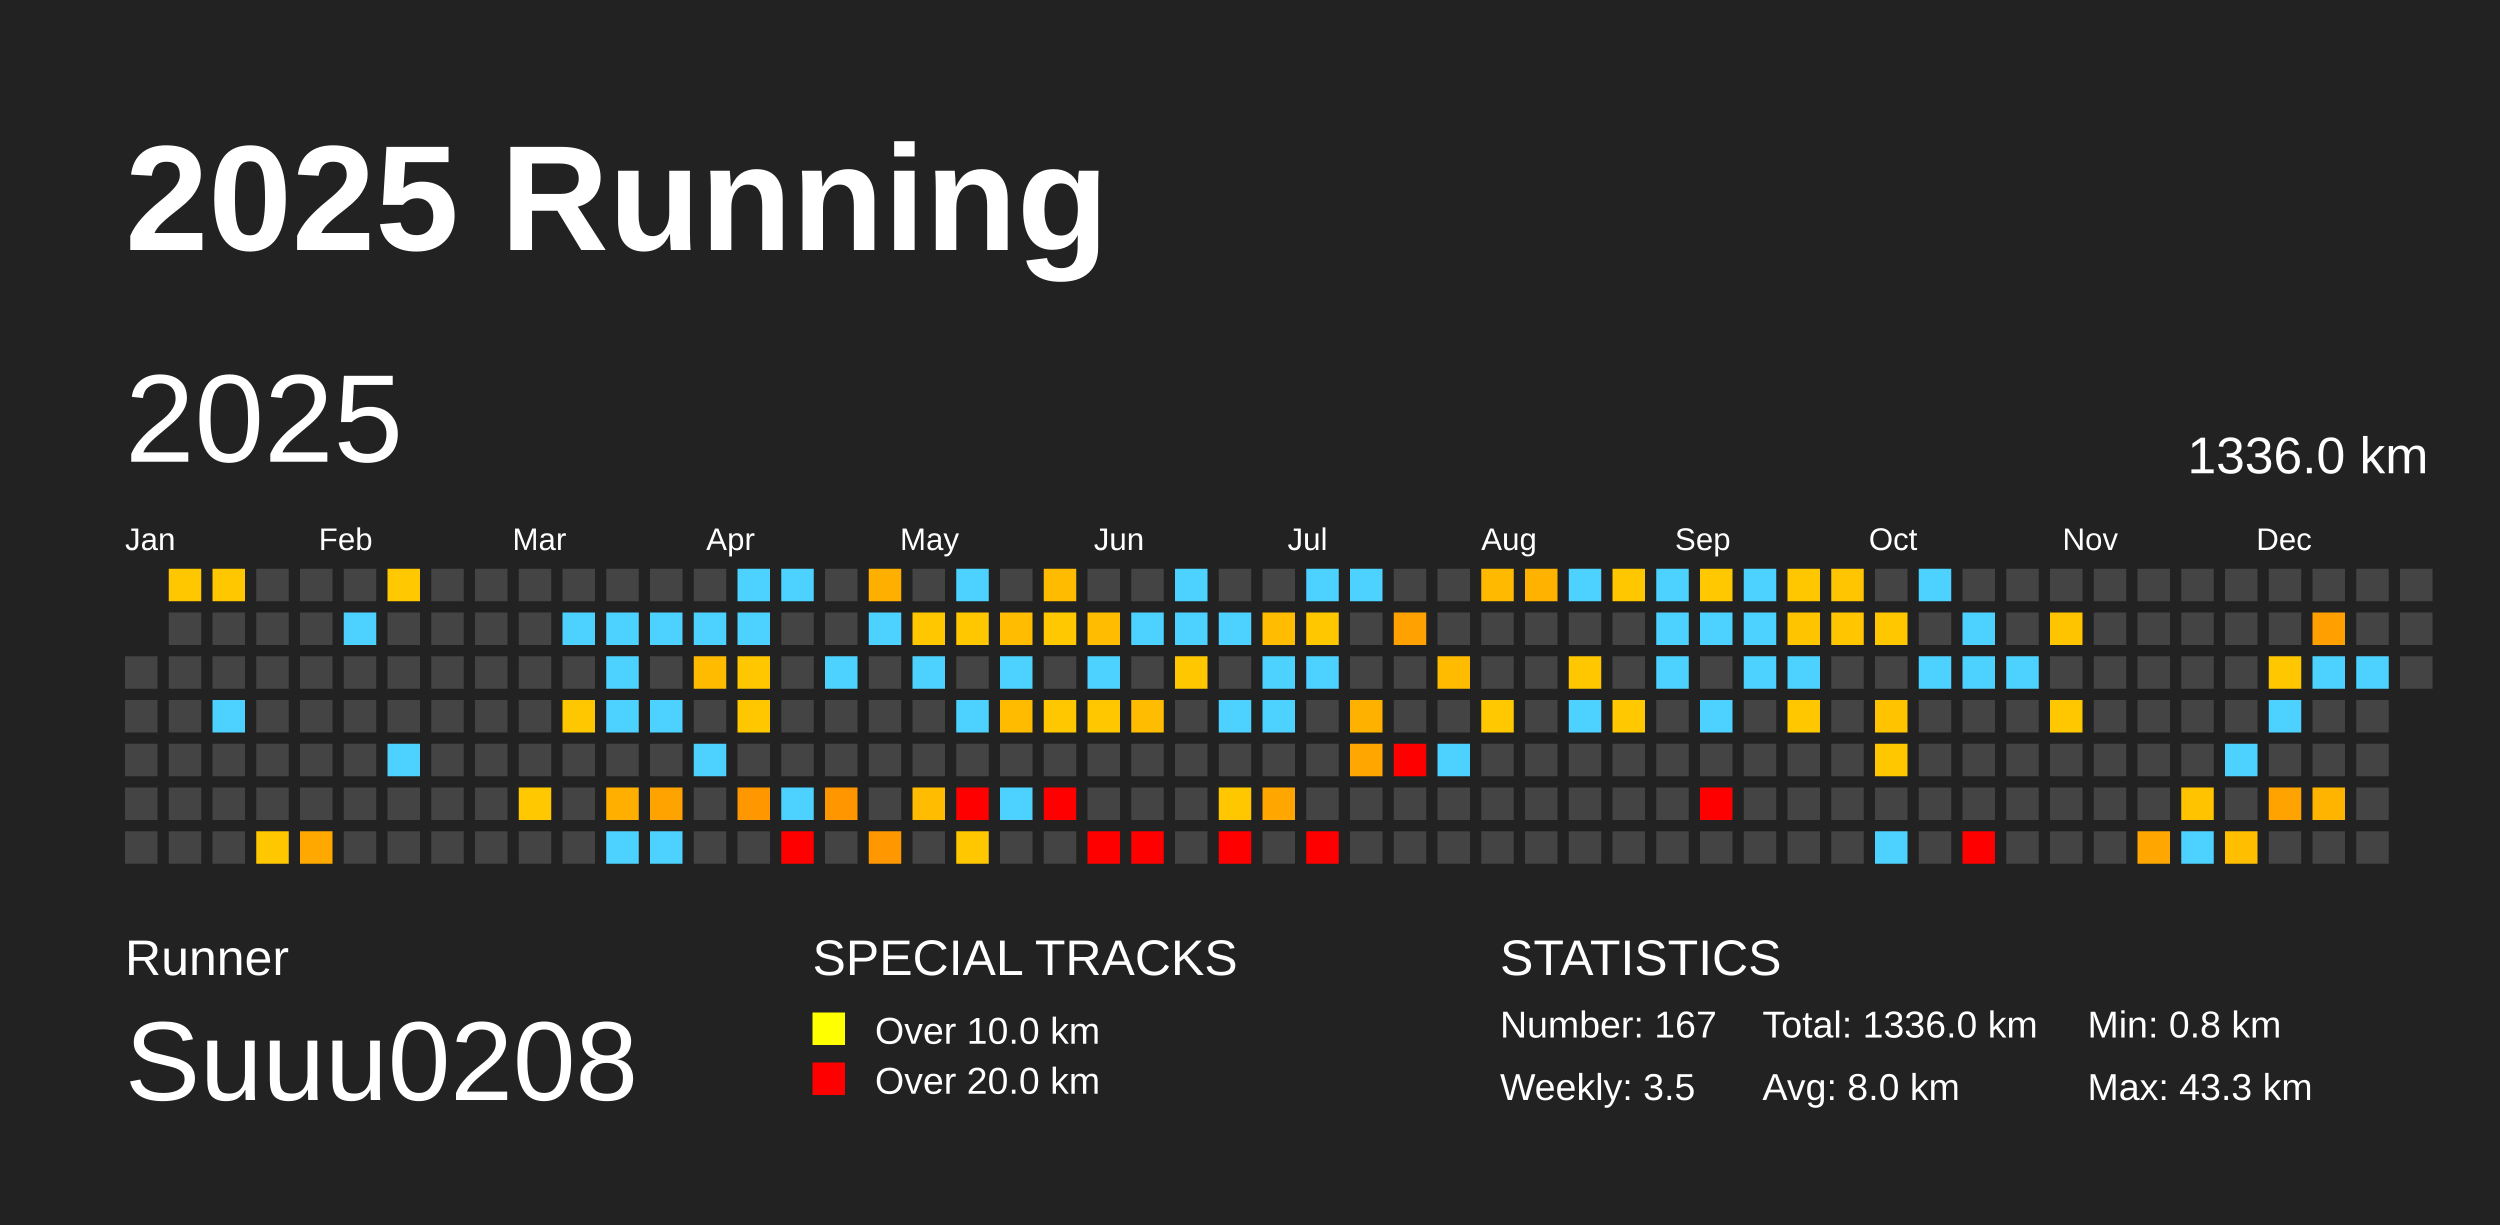
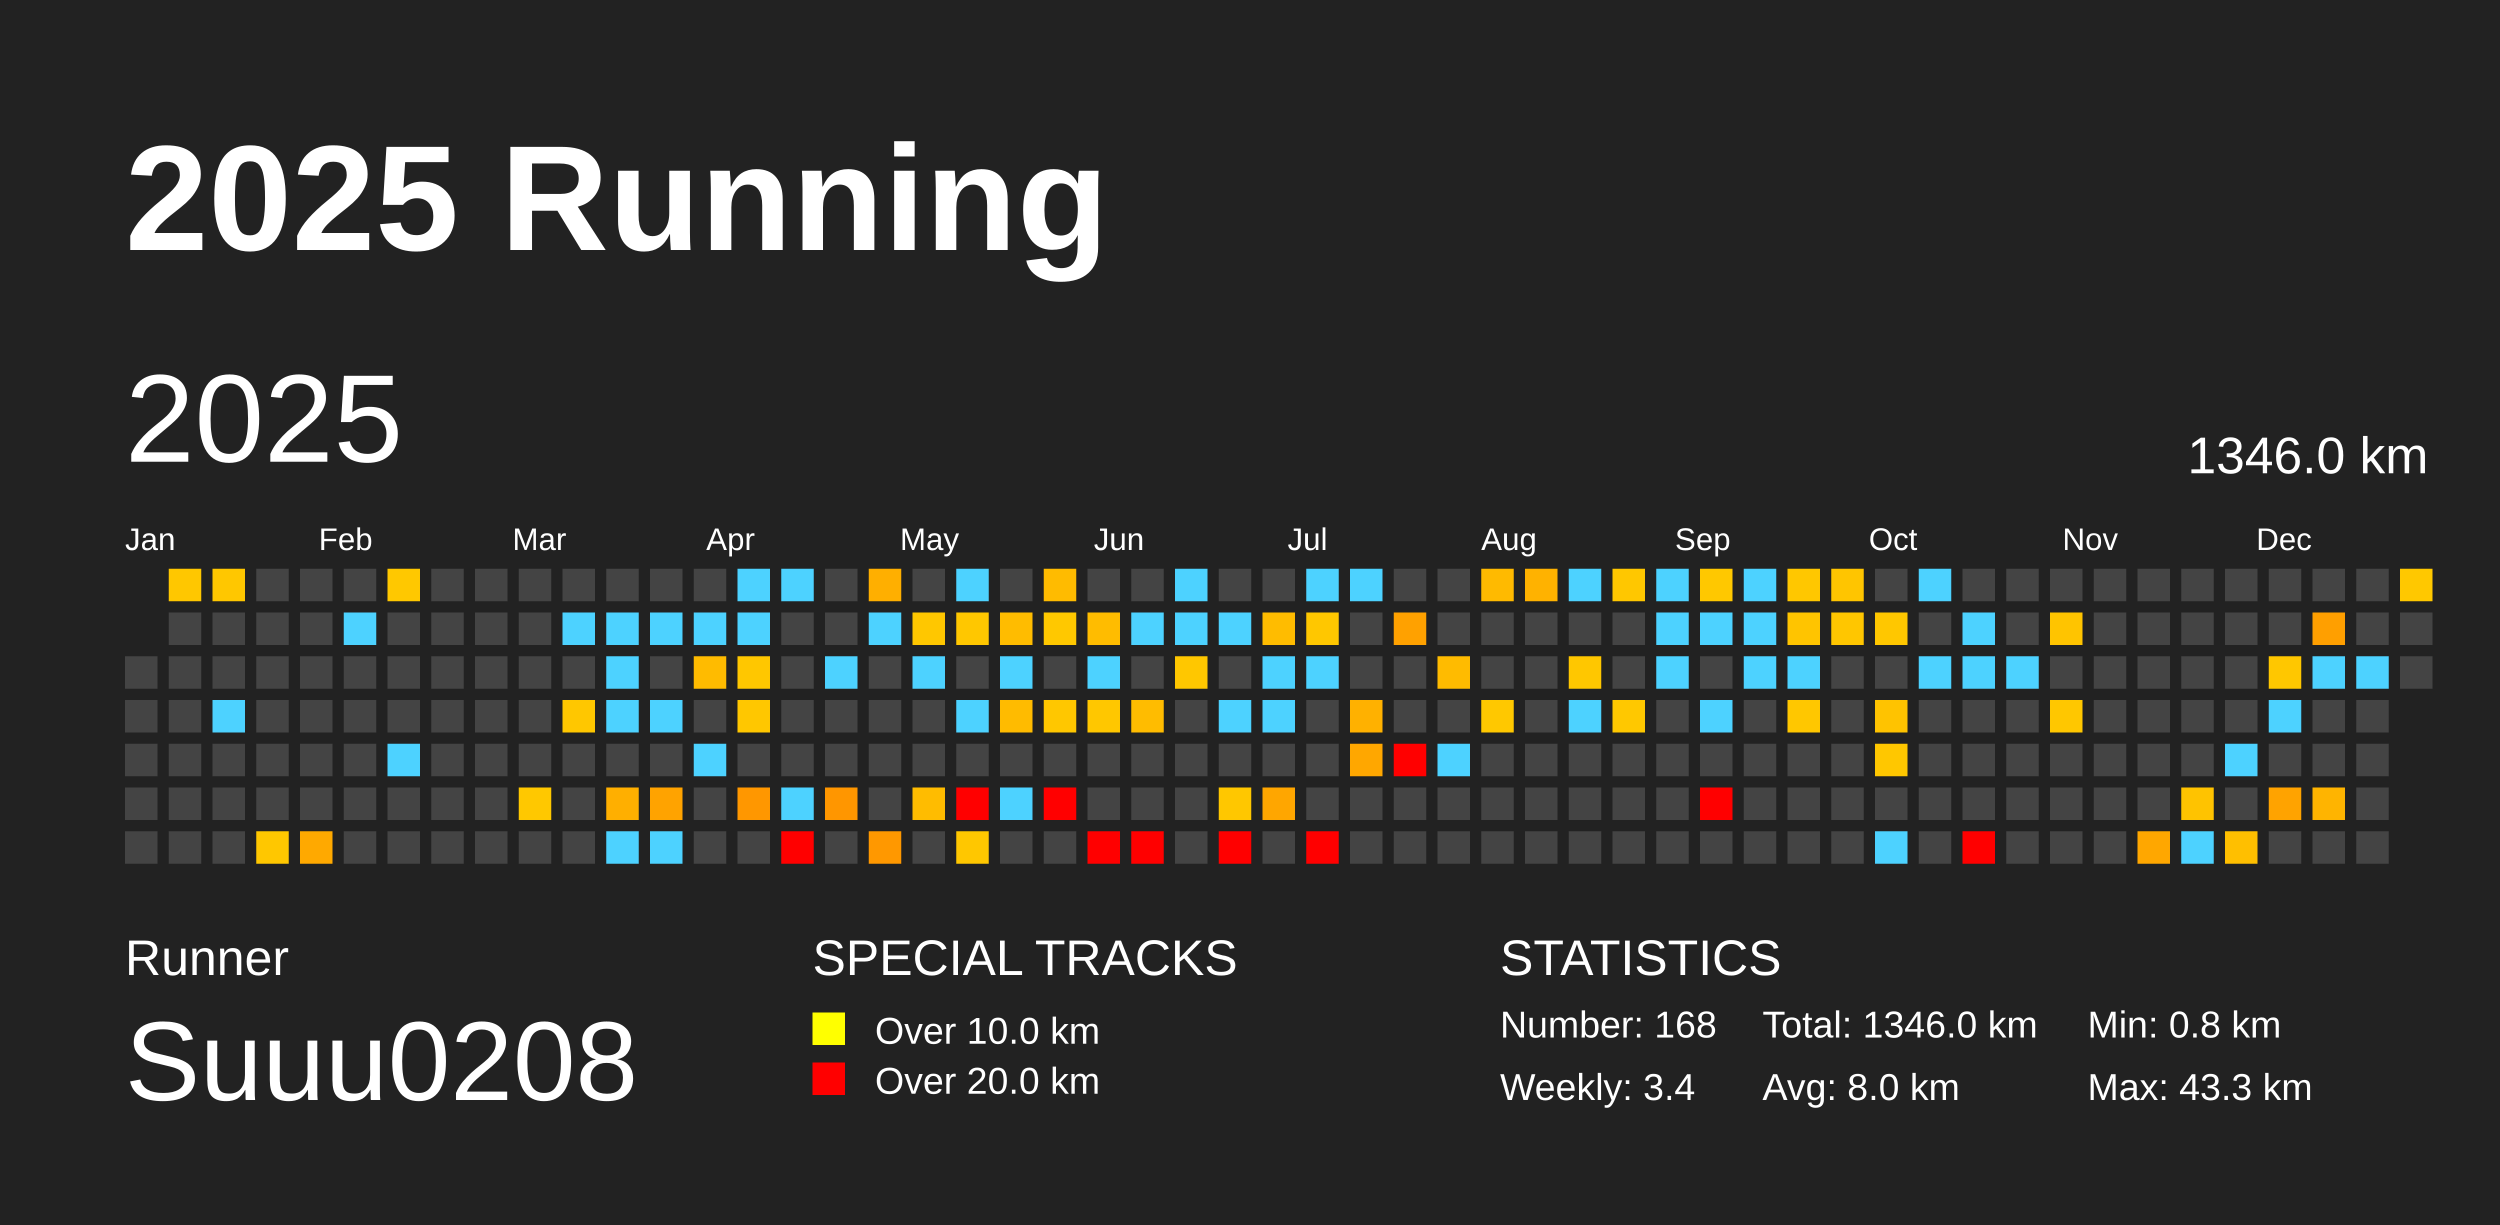
<svg xmlns="http://www.w3.org/2000/svg" baseProfile="full" height="98mm" version="1.1" viewBox="0,0,200,98" width="200mm">
  <defs />
  <rect fill="#222222" height="98" width="200" x="0" y="0" />
  <text fill="#FFFFFF" style="font-size:12px; font-family:Arial; font-weight:bold;" x="10" y="20">2025 Running</text>
  <text fill="#FFFFFF" style="font-size:4px; font-family:Arial" x="10" y="78">Runner</text>
  <text fill="#FFFFFF" style="font-size:9px; font-family:Arial" x="10" y="88">Suuu0208</text>
  <text fill="#FFFFFF" style="font-size:4px; font-family:Arial" x="65" y="78">SPECIAL TRACKS</text>
  <rect fill="yellow" height="2.6" width="2.6" x="65" y="81" />
  <text fill="#FFFFFF" style="font-size:3px; font-family:Arial" x="70" y="83.5">Over 10.0 km</text>
  <rect fill="red" height="2.6" width="2.6" x="65" y="85" />
  <text fill="#FFFFFF" style="font-size:3px; font-family:Arial" x="70" y="87.5">Over 20.0 km</text>
  <text fill="#FFFFFF" style="font-size:4px; font-family:Arial" x="120" y="78">STATISTICS</text>
-   <text fill="#FFFFFF" style="font-size:3px; font-family:Arial" x="120" y="83">Number: 167</text>
-   <text fill="#FFFFFF" style="font-size:3px; font-family:Arial" x="120" y="88">Weekly: 3.5</text>
-   <text fill="#FFFFFF" style="font-size:3px; font-family:Arial" x="141" y="83">Total: 1336.0 km</text>
+   <text fill="#FFFFFF" style="font-size:3px; font-family:Arial" x="120" y="83">Number: 168</text>
+   <text fill="#FFFFFF" style="font-size:3px; font-family:Arial" x="120" y="88">Weekly: 3.4</text>
+   <text fill="#FFFFFF" style="font-size:3px; font-family:Arial" x="141" y="83">Total: 1346.0 km</text>
  <text fill="#FFFFFF" style="font-size:3px; font-family:Arial" x="141" y="88">Avg: 8.0 km</text>
  <text fill="#FFFFFF" style="font-size:3px; font-family:Arial" x="167" y="83">Min: 0.8 km</text>
  <text fill="#FFFFFF" style="font-size:3px; font-family:Arial" x="167" y="88">Max: 43.3 km</text>
  <text dominant-baseline="hanging" fill="#FFFFFF" style="font-size:10.0px; font-family:Arial;" x="10" y="30">2025</text>
-   <text dominant-baseline="hanging" fill="#FFFFFF" style="font-size:4.125px; font-family:Arial;" x="175" y="35">1336.0 km</text>
+   <text dominant-baseline="hanging" fill="#FFFFFF" style="font-size:4.125px; font-family:Arial;" x="175" y="35">1346.0 km</text>
  <text fill="#FFFFFF" style="font-size:2.5px; font-family:Arial" x="10.0" y="44">Jan</text>
  <text fill="#FFFFFF" style="font-size:2.5px; font-family:Arial" x="25.5" y="44">Feb</text>
  <text fill="#FFFFFF" style="font-size:2.5px; font-family:Arial" x="41.0" y="44">Mar</text>
  <text fill="#FFFFFF" style="font-size:2.5px; font-family:Arial" x="56.5" y="44">Apr</text>
  <text fill="#FFFFFF" style="font-size:2.5px; font-family:Arial" x="72.0" y="44">May</text>
  <text fill="#FFFFFF" style="font-size:2.5px; font-family:Arial" x="87.5" y="44">Jun</text>
  <text fill="#FFFFFF" style="font-size:2.5px; font-family:Arial" x="103.0" y="44">Jul</text>
  <text fill="#FFFFFF" style="font-size:2.5px; font-family:Arial" x="118.5" y="44">Aug</text>
  <text fill="#FFFFFF" style="font-size:2.5px; font-family:Arial" x="134.0" y="44">Sep</text>
  <text fill="#FFFFFF" style="font-size:2.5px; font-family:Arial" x="149.5" y="44">Oct</text>
  <text fill="#FFFFFF" style="font-size:2.5px; font-family:Arial" x="165.0" y="44">Nov</text>
  <text fill="#FFFFFF" style="font-size:2.5px; font-family:Arial" x="180.5" y="44">Dec</text>
  <rect fill="#444444" height="2.6" width="2.6" x="10.0" y="52.5" />
  <rect fill="#444444" height="2.6" width="2.6" x="10.0" y="56.0" />
  <rect fill="#444444" height="2.6" width="2.6" x="10.0" y="59.5" />
  <rect fill="#444444" height="2.6" width="2.6" x="10.0" y="63.0" />
  <rect fill="#444444" height="2.6" width="2.6" x="10.0" y="66.5" />
  <rect fill="#ffc700" height="2.6" width="2.6" x="13.5" y="45.5" />
  <rect fill="#444444" height="2.6" width="2.6" x="13.5" y="49.0" />
  <rect fill="#444444" height="2.6" width="2.6" x="13.5" y="52.5" />
  <rect fill="#444444" height="2.6" width="2.6" x="13.5" y="56.0" />
  <rect fill="#444444" height="2.6" width="2.6" x="13.5" y="59.5" />
  <rect fill="#444444" height="2.6" width="2.6" x="13.5" y="63.0" />
  <rect fill="#444444" height="2.6" width="2.6" x="13.5" y="66.5" />
  <rect fill="#ffc700" height="2.6" width="2.6" x="17.0" y="45.5" />
  <rect fill="#444444" height="2.6" width="2.6" x="17.0" y="49.0" />
  <rect fill="#444444" height="2.6" width="2.6" x="17.0" y="52.5" />
  <rect fill="#4dd2ff" height="2.6" width="2.6" x="17.0" y="56.0" />
  <rect fill="#444444" height="2.6" width="2.6" x="17.0" y="59.5" />
  <rect fill="#444444" height="2.6" width="2.6" x="17.0" y="63.0" />
  <rect fill="#444444" height="2.6" width="2.6" x="17.0" y="66.5" />
  <rect fill="#444444" height="2.6" width="2.6" x="20.5" y="45.5" />
  <rect fill="#444444" height="2.6" width="2.6" x="20.5" y="49.0" />
  <rect fill="#444444" height="2.6" width="2.6" x="20.5" y="52.5" />
  <rect fill="#444444" height="2.6" width="2.6" x="20.5" y="56.0" />
  <rect fill="#444444" height="2.6" width="2.6" x="20.5" y="59.5" />
  <rect fill="#444444" height="2.6" width="2.6" x="20.5" y="63.0" />
  <rect fill="#ffc700" height="2.6" width="2.6" x="20.5" y="66.5" />
  <rect fill="#444444" height="2.6" width="2.6" x="24.0" y="45.5" />
  <rect fill="#444444" height="2.6" width="2.6" x="24.0" y="49.0" />
  <rect fill="#444444" height="2.6" width="2.6" x="24.0" y="52.5" />
  <rect fill="#444444" height="2.6" width="2.6" x="24.0" y="56.0" />
  <rect fill="#444444" height="2.6" width="2.6" x="24.0" y="59.5" />
  <rect fill="#444444" height="2.6" width="2.6" x="24.0" y="63.0" />
  <rect fill="#ffa900" height="2.6" width="2.6" x="24.0" y="66.5" />
  <rect fill="#444444" height="2.6" width="2.6" x="27.5" y="45.5" />
  <rect fill="#4dd2ff" height="2.6" width="2.6" x="27.5" y="49.0" />
  <rect fill="#444444" height="2.6" width="2.6" x="27.5" y="52.5" />
  <rect fill="#444444" height="2.6" width="2.6" x="27.5" y="56.0" />
  <rect fill="#444444" height="2.6" width="2.6" x="27.5" y="59.5" />
  <rect fill="#444444" height="2.6" width="2.6" x="27.5" y="63.0" />
  <rect fill="#444444" height="2.6" width="2.6" x="27.5" y="66.5" />
  <rect fill="#ffc800" height="2.6" width="2.6" x="31.0" y="45.5" />
  <rect fill="#444444" height="2.6" width="2.6" x="31.0" y="49.0" />
  <rect fill="#444444" height="2.6" width="2.6" x="31.0" y="52.5" />
  <rect fill="#444444" height="2.6" width="2.6" x="31.0" y="56.0" />
  <rect fill="#4dd2ff" height="2.6" width="2.6" x="31.0" y="59.5" />
  <rect fill="#444444" height="2.6" width="2.6" x="31.0" y="63.0" />
  <rect fill="#444444" height="2.6" width="2.6" x="31.0" y="66.5" />
  <rect fill="#444444" height="2.6" width="2.6" x="34.5" y="45.5" />
  <rect fill="#444444" height="2.6" width="2.6" x="34.5" y="49.0" />
  <rect fill="#444444" height="2.6" width="2.6" x="34.5" y="52.5" />
  <rect fill="#444444" height="2.6" width="2.6" x="34.5" y="56.0" />
  <rect fill="#444444" height="2.6" width="2.6" x="34.5" y="59.5" />
  <rect fill="#444444" height="2.6" width="2.6" x="34.5" y="63.0" />
  <rect fill="#444444" height="2.6" width="2.6" x="34.5" y="66.5" />
  <rect fill="#444444" height="2.6" width="2.6" x="38.0" y="45.5" />
  <rect fill="#444444" height="2.6" width="2.6" x="38.0" y="49.0" />
  <rect fill="#444444" height="2.6" width="2.6" x="38.0" y="52.5" />
  <rect fill="#444444" height="2.6" width="2.6" x="38.0" y="56.0" />
  <rect fill="#444444" height="2.6" width="2.6" x="38.0" y="59.5" />
  <rect fill="#444444" height="2.6" width="2.6" x="38.0" y="63.0" />
  <rect fill="#444444" height="2.6" width="2.6" x="38.0" y="66.5" />
  <rect fill="#444444" height="2.6" width="2.6" x="41.5" y="45.5" />
  <rect fill="#444444" height="2.6" width="2.6" x="41.5" y="49.0" />
  <rect fill="#444444" height="2.6" width="2.6" x="41.5" y="52.5" />
  <rect fill="#444444" height="2.6" width="2.6" x="41.5" y="56.0" />
  <rect fill="#444444" height="2.6" width="2.6" x="41.5" y="59.5" />
  <rect fill="#ffc800" height="2.6" width="2.6" x="41.5" y="63.0" />
  <rect fill="#444444" height="2.6" width="2.6" x="41.5" y="66.5" />
  <rect fill="#444444" height="2.6" width="2.6" x="45.0" y="45.5" />
  <rect fill="#4dd2ff" height="2.6" width="2.6" x="45.0" y="49.0" />
  <rect fill="#444444" height="2.6" width="2.6" x="45.0" y="52.5" />
  <rect fill="#ffc700" height="2.6" width="2.6" x="45.0" y="56.0" />
  <rect fill="#444444" height="2.6" width="2.6" x="45.0" y="59.5" />
  <rect fill="#444444" height="2.6" width="2.6" x="45.0" y="63.0" />
  <rect fill="#444444" height="2.6" width="2.6" x="45.0" y="66.5" />
  <rect fill="#444444" height="2.6" width="2.6" x="48.5" y="45.5" />
  <rect fill="#4dd2ff" height="2.6" width="2.6" x="48.5" y="49.0" />
  <rect fill="#4dd2ff" height="2.6" width="2.6" x="48.5" y="52.5" />
  <rect fill="#4dd2ff" height="2.6" width="2.6" x="48.5" y="56.0" />
  <rect fill="#444444" height="2.6" width="2.6" x="48.5" y="59.5" />
  <rect fill="#ffaf00" height="2.6" width="2.6" x="48.5" y="63.0" />
  <rect fill="#4dd2ff" height="2.6" width="2.6" x="48.5" y="66.5" />
  <rect fill="#444444" height="2.6" width="2.6" x="52.0" y="45.5" />
  <rect fill="#4dd2ff" height="2.6" width="2.6" x="52.0" y="49.0" />
  <rect fill="#444444" height="2.6" width="2.6" x="52.0" y="52.5" />
  <rect fill="#4dd2ff" height="2.6" width="2.6" x="52.0" y="56.0" />
  <rect fill="#444444" height="2.6" width="2.6" x="52.0" y="59.5" />
  <rect fill="#ffa300" height="2.6" width="2.6" x="52.0" y="63.0" />
  <rect fill="#4dd2ff" height="2.6" width="2.6" x="52.0" y="66.5" />
  <rect fill="#444444" height="2.6" width="2.6" x="55.5" y="45.5" />
  <rect fill="#4dd2ff" height="2.6" width="2.6" x="55.5" y="49.0" />
  <rect fill="#ffbb00" height="2.6" width="2.6" x="55.5" y="52.5" />
  <rect fill="#444444" height="2.6" width="2.6" x="55.5" y="56.0" />
  <rect fill="#4dd2ff" height="2.6" width="2.6" x="55.5" y="59.5" />
  <rect fill="#444444" height="2.6" width="2.6" x="55.5" y="63.0" />
  <rect fill="#444444" height="2.6" width="2.6" x="55.5" y="66.5" />
  <rect fill="#4dd2ff" height="2.6" width="2.6" x="59.0" y="45.5" />
  <rect fill="#4dd2ff" height="2.6" width="2.6" x="59.0" y="49.0" />
  <rect fill="#ffc700" height="2.6" width="2.6" x="59.0" y="52.5" />
  <rect fill="#ffc700" height="2.6" width="2.6" x="59.0" y="56.0" />
  <rect fill="#444444" height="2.6" width="2.6" x="59.0" y="59.5" />
  <rect fill="#ff9700" height="2.6" width="2.6" x="59.0" y="63.0" />
  <rect fill="#444444" height="2.6" width="2.6" x="59.0" y="66.5" />
  <rect fill="#4dd2ff" height="2.6" width="2.6" x="62.5" y="45.5" />
  <rect fill="#444444" height="2.6" width="2.6" x="62.5" y="49.0" />
  <rect fill="#444444" height="2.6" width="2.6" x="62.5" y="52.5" />
  <rect fill="#444444" height="2.6" width="2.6" x="62.5" y="56.0" />
  <rect fill="#444444" height="2.6" width="2.6" x="62.5" y="59.5" />
  <rect fill="#4dd2ff" height="2.6" width="2.6" x="62.5" y="63.0" />
  <rect fill="red" height="2.6" width="2.6" x="62.5" y="66.5" />
  <rect fill="#444444" height="2.6" width="2.6" x="66.0" y="45.5" />
  <rect fill="#444444" height="2.6" width="2.6" x="66.0" y="49.0" />
  <rect fill="#4dd2ff" height="2.6" width="2.6" x="66.0" y="52.5" />
  <rect fill="#444444" height="2.6" width="2.6" x="66.0" y="56.0" />
  <rect fill="#444444" height="2.6" width="2.6" x="66.0" y="59.5" />
  <rect fill="#ff9600" height="2.6" width="2.6" x="66.0" y="63.0" />
  <rect fill="#444444" height="2.6" width="2.6" x="66.0" y="66.5" />
  <rect fill="#ffaf00" height="2.6" width="2.6" x="69.5" y="45.5" />
  <rect fill="#4dd2ff" height="2.6" width="2.6" x="69.5" y="49.0" />
  <rect fill="#444444" height="2.6" width="2.6" x="69.5" y="52.5" />
  <rect fill="#444444" height="2.6" width="2.6" x="69.5" y="56.0" />
  <rect fill="#444444" height="2.6" width="2.6" x="69.5" y="59.5" />
  <rect fill="#444444" height="2.6" width="2.6" x="69.5" y="63.0" />
  <rect fill="#ff9800" height="2.6" width="2.6" x="69.5" y="66.5" />
  <rect fill="#444444" height="2.6" width="2.6" x="73.0" y="45.5" />
  <rect fill="#ffc700" height="2.6" width="2.6" x="73.0" y="49.0" />
  <rect fill="#4dd2ff" height="2.6" width="2.6" x="73.0" y="52.5" />
  <rect fill="#444444" height="2.6" width="2.6" x="73.0" y="56.0" />
  <rect fill="#444444" height="2.6" width="2.6" x="73.0" y="59.5" />
  <rect fill="#ffbc00" height="2.6" width="2.6" x="73.0" y="63.0" />
  <rect fill="#444444" height="2.6" width="2.6" x="73.0" y="66.5" />
  <rect fill="#4dd2ff" height="2.6" width="2.6" x="76.5" y="45.5" />
  <rect fill="#ffc700" height="2.6" width="2.6" x="76.5" y="49.0" />
  <rect fill="#444444" height="2.6" width="2.6" x="76.5" y="52.5" />
  <rect fill="#4dd2ff" height="2.6" width="2.6" x="76.5" y="56.0" />
  <rect fill="#444444" height="2.6" width="2.6" x="76.5" y="59.5" />
  <rect fill="red" height="2.6" width="2.6" x="76.5" y="63.0" />
  <rect fill="#ffc700" height="2.6" width="2.6" x="76.5" y="66.5" />
  <rect fill="#444444" height="2.6" width="2.6" x="80.0" y="45.5" />
  <rect fill="#ffbc00" height="2.6" width="2.6" x="80.0" y="49.0" />
  <rect fill="#4dd2ff" height="2.6" width="2.6" x="80.0" y="52.5" />
  <rect fill="#ffbb00" height="2.6" width="2.6" x="80.0" y="56.0" />
  <rect fill="#444444" height="2.6" width="2.6" x="80.0" y="59.5" />
  <rect fill="#4dd2ff" height="2.6" width="2.6" x="80.0" y="63.0" />
  <rect fill="#444444" height="2.6" width="2.6" x="80.0" y="66.5" />
  <rect fill="#ffbb00" height="2.6" width="2.6" x="83.5" y="45.5" />
  <rect fill="#ffc800" height="2.6" width="2.6" x="83.5" y="49.0" />
  <rect fill="#444444" height="2.6" width="2.6" x="83.5" y="52.5" />
  <rect fill="#ffc700" height="2.6" width="2.6" x="83.5" y="56.0" />
  <rect fill="#444444" height="2.6" width="2.6" x="83.5" y="59.5" />
  <rect fill="red" height="2.6" width="2.6" x="83.5" y="63.0" />
  <rect fill="#444444" height="2.6" width="2.6" x="83.5" y="66.5" />
  <rect fill="#444444" height="2.6" width="2.6" x="87.0" y="45.5" />
  <rect fill="#ffbc00" height="2.6" width="2.6" x="87.0" y="49.0" />
  <rect fill="#4dd2ff" height="2.6" width="2.6" x="87.0" y="52.5" />
  <rect fill="#ffc700" height="2.6" width="2.6" x="87.0" y="56.0" />
  <rect fill="#444444" height="2.6" width="2.6" x="87.0" y="59.5" />
  <rect fill="#444444" height="2.6" width="2.6" x="87.0" y="63.0" />
  <rect fill="red" height="2.6" width="2.6" x="87.0" y="66.5" />
  <rect fill="#444444" height="2.6" width="2.6" x="90.5" y="45.5" />
  <rect fill="#4dd2ff" height="2.6" width="2.6" x="90.5" y="49.0" />
  <rect fill="#444444" height="2.6" width="2.6" x="90.5" y="52.5" />
  <rect fill="#ffbc00" height="2.6" width="2.6" x="90.5" y="56.0" />
  <rect fill="#444444" height="2.6" width="2.6" x="90.5" y="59.5" />
  <rect fill="#444444" height="2.6" width="2.6" x="90.5" y="63.0" />
  <rect fill="red" height="2.6" width="2.6" x="90.5" y="66.5" />
  <rect fill="#4dd2ff" height="2.6" width="2.6" x="94.0" y="45.5" />
  <rect fill="#4dd2ff" height="2.6" width="2.6" x="94.0" y="49.0" />
  <rect fill="#ffc700" height="2.6" width="2.6" x="94.0" y="52.5" />
  <rect fill="#444444" height="2.6" width="2.6" x="94.0" y="56.0" />
  <rect fill="#444444" height="2.6" width="2.6" x="94.0" y="59.5" />
  <rect fill="#444444" height="2.6" width="2.6" x="94.0" y="63.0" />
  <rect fill="#444444" height="2.6" width="2.6" x="94.0" y="66.5" />
  <rect fill="#444444" height="2.6" width="2.6" x="97.5" y="45.5" />
  <rect fill="#4dd2ff" height="2.6" width="2.6" x="97.5" y="49.0" />
  <rect fill="#444444" height="2.6" width="2.6" x="97.5" y="52.5" />
  <rect fill="#4dd2ff" height="2.6" width="2.6" x="97.5" y="56.0" />
  <rect fill="#444444" height="2.6" width="2.6" x="97.5" y="59.5" />
  <rect fill="#ffc700" height="2.6" width="2.6" x="97.5" y="63.0" />
  <rect fill="red" height="2.6" width="2.6" x="97.5" y="66.5" />
  <rect fill="#444444" height="2.6" width="2.6" x="101.0" y="45.5" />
  <rect fill="#ffbc00" height="2.6" width="2.6" x="101.0" y="49.0" />
  <rect fill="#4dd2ff" height="2.6" width="2.6" x="101.0" y="52.5" />
  <rect fill="#4dd2ff" height="2.6" width="2.6" x="101.0" y="56.0" />
  <rect fill="#444444" height="2.6" width="2.6" x="101.0" y="59.5" />
  <rect fill="#ffa600" height="2.6" width="2.6" x="101.0" y="63.0" />
  <rect fill="#444444" height="2.6" width="2.6" x="101.0" y="66.5" />
  <rect fill="#4dd2ff" height="2.6" width="2.6" x="104.5" y="45.5" />
  <rect fill="#ffc700" height="2.6" width="2.6" x="104.5" y="49.0" />
  <rect fill="#4dd2ff" height="2.6" width="2.6" x="104.5" y="52.5" />
  <rect fill="#444444" height="2.6" width="2.6" x="104.5" y="56.0" />
  <rect fill="#444444" height="2.6" width="2.6" x="104.5" y="59.5" />
  <rect fill="#444444" height="2.6" width="2.6" x="104.5" y="63.0" />
  <rect fill="red" height="2.6" width="2.6" x="104.5" y="66.5" />
  <rect fill="#4dd2ff" height="2.6" width="2.6" x="108.0" y="45.5" />
  <rect fill="#444444" height="2.6" width="2.6" x="108.0" y="49.0" />
  <rect fill="#444444" height="2.6" width="2.6" x="108.0" y="52.5" />
  <rect fill="#ffb100" height="2.6" width="2.6" x="108.0" y="56.0" />
  <rect fill="#ffa700" height="2.6" width="2.6" x="108.0" y="59.5" />
  <rect fill="#444444" height="2.6" width="2.6" x="108.0" y="63.0" />
  <rect fill="#444444" height="2.6" width="2.6" x="108.0" y="66.5" />
  <rect fill="#444444" height="2.6" width="2.6" x="111.5" y="45.5" />
  <rect fill="#ffa100" height="2.6" width="2.6" x="111.5" y="49.0" />
  <rect fill="#444444" height="2.6" width="2.6" x="111.5" y="52.5" />
  <rect fill="#444444" height="2.6" width="2.6" x="111.5" y="56.0" />
  <rect fill="red" height="2.6" width="2.6" x="111.5" y="59.5" />
  <rect fill="#444444" height="2.6" width="2.6" x="111.5" y="63.0" />
  <rect fill="#444444" height="2.6" width="2.6" x="111.5" y="66.5" />
  <rect fill="#444444" height="2.6" width="2.6" x="115.0" y="45.5" />
  <rect fill="#444444" height="2.6" width="2.6" x="115.0" y="49.0" />
  <rect fill="#ffbb00" height="2.6" width="2.6" x="115.0" y="52.5" />
  <rect fill="#444444" height="2.6" width="2.6" x="115.0" y="56.0" />
  <rect fill="#4dd2ff" height="2.6" width="2.6" x="115.0" y="59.5" />
  <rect fill="#444444" height="2.6" width="2.6" x="115.0" y="63.0" />
  <rect fill="#444444" height="2.6" width="2.6" x="115.0" y="66.5" />
  <rect fill="#ffba00" height="2.6" width="2.6" x="118.5" y="45.5" />
  <rect fill="#444444" height="2.6" width="2.6" x="118.5" y="49.0" />
  <rect fill="#444444" height="2.6" width="2.6" x="118.5" y="52.5" />
  <rect fill="#ffc800" height="2.6" width="2.6" x="118.5" y="56.0" />
  <rect fill="#444444" height="2.6" width="2.6" x="118.5" y="59.5" />
  <rect fill="#444444" height="2.6" width="2.6" x="118.5" y="63.0" />
  <rect fill="#444444" height="2.6" width="2.6" x="118.5" y="66.5" />
  <rect fill="#ffb200" height="2.6" width="2.6" x="122.0" y="45.5" />
  <rect fill="#444444" height="2.6" width="2.6" x="122.0" y="49.0" />
  <rect fill="#444444" height="2.6" width="2.6" x="122.0" y="52.5" />
  <rect fill="#444444" height="2.6" width="2.6" x="122.0" y="56.0" />
  <rect fill="#444444" height="2.6" width="2.6" x="122.0" y="59.5" />
  <rect fill="#444444" height="2.6" width="2.6" x="122.0" y="63.0" />
  <rect fill="#444444" height="2.6" width="2.6" x="122.0" y="66.5" />
  <rect fill="#4dd2ff" height="2.6" width="2.6" x="125.5" y="45.5" />
  <rect fill="#444444" height="2.6" width="2.6" x="125.5" y="49.0" />
  <rect fill="#ffc700" height="2.6" width="2.6" x="125.5" y="52.5" />
  <rect fill="#4dd2ff" height="2.6" width="2.6" x="125.5" y="56.0" />
  <rect fill="#444444" height="2.6" width="2.6" x="125.5" y="59.5" />
  <rect fill="#444444" height="2.6" width="2.6" x="125.5" y="63.0" />
  <rect fill="#444444" height="2.6" width="2.6" x="125.5" y="66.5" />
  <rect fill="#ffc700" height="2.6" width="2.6" x="129.0" y="45.5" />
  <rect fill="#444444" height="2.6" width="2.6" x="129.0" y="49.0" />
  <rect fill="#444444" height="2.6" width="2.6" x="129.0" y="52.5" />
  <rect fill="#ffc800" height="2.6" width="2.6" x="129.0" y="56.0" />
  <rect fill="#444444" height="2.6" width="2.6" x="129.0" y="59.5" />
  <rect fill="#444444" height="2.6" width="2.6" x="129.0" y="63.0" />
  <rect fill="#444444" height="2.6" width="2.6" x="129.0" y="66.5" />
  <rect fill="#4dd2ff" height="2.6" width="2.6" x="132.5" y="45.5" />
  <rect fill="#4dd2ff" height="2.6" width="2.6" x="132.5" y="49.0" />
  <rect fill="#4dd2ff" height="2.6" width="2.6" x="132.5" y="52.5" />
  <rect fill="#444444" height="2.6" width="2.6" x="132.5" y="56.0" />
  <rect fill="#444444" height="2.6" width="2.6" x="132.5" y="59.5" />
  <rect fill="#444444" height="2.6" width="2.6" x="132.5" y="63.0" />
  <rect fill="#444444" height="2.6" width="2.6" x="132.5" y="66.5" />
  <rect fill="#ffc800" height="2.6" width="2.6" x="136.0" y="45.5" />
  <rect fill="#4dd2ff" height="2.6" width="2.6" x="136.0" y="49.0" />
  <rect fill="#444444" height="2.6" width="2.6" x="136.0" y="52.5" />
  <rect fill="#4dd2ff" height="2.6" width="2.6" x="136.0" y="56.0" />
  <rect fill="#444444" height="2.6" width="2.6" x="136.0" y="59.5" />
  <rect fill="red" height="2.6" width="2.6" x="136.0" y="63.0" />
  <rect fill="#444444" height="2.6" width="2.6" x="136.0" y="66.5" />
  <rect fill="#4dd2ff" height="2.6" width="2.6" x="139.5" y="45.5" />
  <rect fill="#4dd2ff" height="2.6" width="2.6" x="139.5" y="49.0" />
  <rect fill="#4dd2ff" height="2.6" width="2.6" x="139.5" y="52.5" />
  <rect fill="#444444" height="2.6" width="2.6" x="139.5" y="56.0" />
  <rect fill="#444444" height="2.6" width="2.6" x="139.5" y="59.5" />
  <rect fill="#444444" height="2.6" width="2.6" x="139.5" y="63.0" />
  <rect fill="#444444" height="2.6" width="2.6" x="139.5" y="66.5" />
  <rect fill="#ffc700" height="2.6" width="2.6" x="143.0" y="45.5" />
  <rect fill="#ffc400" height="2.6" width="2.6" x="143.0" y="49.0" />
  <rect fill="#4dd2ff" height="2.6" width="2.6" x="143.0" y="52.5" />
  <rect fill="#ffc700" height="2.6" width="2.6" x="143.0" y="56.0" />
  <rect fill="#444444" height="2.6" width="2.6" x="143.0" y="59.5" />
  <rect fill="#444444" height="2.6" width="2.6" x="143.0" y="63.0" />
  <rect fill="#444444" height="2.6" width="2.6" x="143.0" y="66.5" />
  <rect fill="#ffc500" height="2.6" width="2.6" x="146.5" y="45.5" />
  <rect fill="#ffc600" height="2.6" width="2.6" x="146.5" y="49.0" />
  <rect fill="#444444" height="2.6" width="2.6" x="146.5" y="52.5" />
  <rect fill="#444444" height="2.6" width="2.6" x="146.5" y="56.0" />
  <rect fill="#444444" height="2.6" width="2.6" x="146.5" y="59.5" />
  <rect fill="#444444" height="2.6" width="2.6" x="146.5" y="63.0" />
  <rect fill="#444444" height="2.6" width="2.6" x="146.5" y="66.5" />
  <rect fill="#444444" height="2.6" width="2.6" x="150.0" y="45.5" />
  <rect fill="#ffc700" height="2.6" width="2.6" x="150.0" y="49.0" />
  <rect fill="#444444" height="2.6" width="2.6" x="150.0" y="52.5" />
  <rect fill="#ffc300" height="2.6" width="2.6" x="150.0" y="56.0" />
  <rect fill="#ffc700" height="2.6" width="2.6" x="150.0" y="59.5" />
  <rect fill="#444444" height="2.6" width="2.6" x="150.0" y="63.0" />
  <rect fill="#4dd2ff" height="2.6" width="2.6" x="150.0" y="66.5" />
  <rect fill="#4dd2ff" height="2.6" width="2.6" x="153.5" y="45.5" />
  <rect fill="#444444" height="2.6" width="2.6" x="153.5" y="49.0" />
  <rect fill="#4dd2ff" height="2.6" width="2.6" x="153.5" y="52.5" />
  <rect fill="#444444" height="2.6" width="2.6" x="153.5" y="56.0" />
  <rect fill="#444444" height="2.6" width="2.6" x="153.5" y="59.5" />
  <rect fill="#444444" height="2.6" width="2.6" x="153.5" y="63.0" />
  <rect fill="#444444" height="2.6" width="2.6" x="153.5" y="66.5" />
  <rect fill="#444444" height="2.6" width="2.6" x="157.0" y="45.5" />
  <rect fill="#4dd2ff" height="2.6" width="2.6" x="157.0" y="49.0" />
  <rect fill="#4dd2ff" height="2.6" width="2.6" x="157.0" y="52.5" />
  <rect fill="#444444" height="2.6" width="2.6" x="157.0" y="56.0" />
  <rect fill="#444444" height="2.6" width="2.6" x="157.0" y="59.5" />
  <rect fill="#444444" height="2.6" width="2.6" x="157.0" y="63.0" />
  <rect fill="red" height="2.6" width="2.6" x="157.0" y="66.5" />
  <rect fill="#444444" height="2.6" width="2.6" x="160.5" y="45.5" />
  <rect fill="#444444" height="2.6" width="2.6" x="160.5" y="49.0" />
  <rect fill="#4dd2ff" height="2.6" width="2.6" x="160.5" y="52.5" />
  <rect fill="#444444" height="2.6" width="2.6" x="160.5" y="56.0" />
  <rect fill="#444444" height="2.6" width="2.6" x="160.5" y="59.5" />
  <rect fill="#444444" height="2.6" width="2.6" x="160.5" y="63.0" />
  <rect fill="#444444" height="2.6" width="2.6" x="160.5" y="66.5" />
  <rect fill="#444444" height="2.6" width="2.6" x="164.0" y="45.5" />
  <rect fill="#ffc400" height="2.6" width="2.6" x="164.0" y="49.0" />
  <rect fill="#444444" height="2.6" width="2.6" x="164.0" y="52.5" />
  <rect fill="#ffc700" height="2.6" width="2.6" x="164.0" y="56.0" />
  <rect fill="#444444" height="2.6" width="2.6" x="164.0" y="59.5" />
  <rect fill="#444444" height="2.6" width="2.6" x="164.0" y="63.0" />
  <rect fill="#444444" height="2.6" width="2.6" x="164.0" y="66.5" />
  <rect fill="#444444" height="2.6" width="2.6" x="167.5" y="45.5" />
  <rect fill="#444444" height="2.6" width="2.6" x="167.5" y="49.0" />
  <rect fill="#444444" height="2.6" width="2.6" x="167.5" y="52.5" />
  <rect fill="#444444" height="2.6" width="2.6" x="167.5" y="56.0" />
  <rect fill="#444444" height="2.6" width="2.6" x="167.5" y="59.5" />
  <rect fill="#444444" height="2.6" width="2.6" x="167.5" y="63.0" />
  <rect fill="#444444" height="2.6" width="2.6" x="167.5" y="66.5" />
  <rect fill="#444444" height="2.6" width="2.6" x="171.0" y="45.5" />
  <rect fill="#444444" height="2.6" width="2.6" x="171.0" y="49.0" />
  <rect fill="#444444" height="2.6" width="2.6" x="171.0" y="52.5" />
  <rect fill="#444444" height="2.6" width="2.6" x="171.0" y="56.0" />
  <rect fill="#444444" height="2.6" width="2.6" x="171.0" y="59.5" />
  <rect fill="#444444" height="2.6" width="2.6" x="171.0" y="63.0" />
  <rect fill="#ffa700" height="2.6" width="2.6" x="171.0" y="66.5" />
  <rect fill="#444444" height="2.6" width="2.6" x="174.5" y="45.5" />
  <rect fill="#444444" height="2.6" width="2.6" x="174.5" y="49.0" />
  <rect fill="#444444" height="2.6" width="2.6" x="174.5" y="52.5" />
  <rect fill="#444444" height="2.6" width="2.6" x="174.5" y="56.0" />
  <rect fill="#444444" height="2.6" width="2.6" x="174.5" y="59.5" />
  <rect fill="#ffc300" height="2.6" width="2.6" x="174.5" y="63.0" />
  <rect fill="#4dd2ff" height="2.6" width="2.6" x="174.5" y="66.5" />
  <rect fill="#444444" height="2.6" width="2.6" x="178.0" y="45.5" />
  <rect fill="#444444" height="2.6" width="2.6" x="178.0" y="49.0" />
  <rect fill="#444444" height="2.6" width="2.6" x="178.0" y="52.5" />
  <rect fill="#444444" height="2.6" width="2.6" x="178.0" y="56.0" />
  <rect fill="#4dd2ff" height="2.6" width="2.6" x="178.0" y="59.5" />
  <rect fill="#444444" height="2.6" width="2.6" x="178.0" y="63.0" />
  <rect fill="#ffbf00" height="2.6" width="2.6" x="178.0" y="66.5" />
  <rect fill="#444444" height="2.6" width="2.6" x="181.5" y="45.5" />
  <rect fill="#444444" height="2.6" width="2.6" x="181.5" y="49.0" />
  <rect fill="#ffc700" height="2.6" width="2.6" x="181.5" y="52.5" />
  <rect fill="#4dd2ff" height="2.6" width="2.6" x="181.5" y="56.0" />
  <rect fill="#444444" height="2.6" width="2.6" x="181.5" y="59.5" />
  <rect fill="#ffa300" height="2.6" width="2.6" x="181.5" y="63.0" />
  <rect fill="#444444" height="2.6" width="2.6" x="181.5" y="66.5" />
  <rect fill="#444444" height="2.6" width="2.6" x="185.0" y="45.5" />
  <rect fill="#ff9f00" height="2.6" width="2.6" x="185.0" y="49.0" />
  <rect fill="#4dd2ff" height="2.6" width="2.6" x="185.0" y="52.5" />
  <rect fill="#444444" height="2.6" width="2.6" x="185.0" y="56.0" />
  <rect fill="#444444" height="2.6" width="2.6" x="185.0" y="59.5" />
  <rect fill="#ffb400" height="2.6" width="2.6" x="185.0" y="63.0" />
  <rect fill="#444444" height="2.6" width="2.6" x="185.0" y="66.5" />
  <rect fill="#444444" height="2.6" width="2.6" x="188.5" y="45.5" />
  <rect fill="#444444" height="2.6" width="2.6" x="188.5" y="49.0" />
  <rect fill="#4dd2ff" height="2.6" width="2.6" x="188.5" y="52.5" />
  <rect fill="#444444" height="2.6" width="2.6" x="188.5" y="56.0" />
  <rect fill="#444444" height="2.6" width="2.6" x="188.5" y="59.5" />
  <rect fill="#444444" height="2.6" width="2.6" x="188.5" y="63.0" />
  <rect fill="#444444" height="2.6" width="2.6" x="188.5" y="66.5" />
-   <rect fill="#444444" height="2.6" width="2.6" x="192.0" y="45.5" />
+   <rect fill="#ffc800" height="2.6" width="2.6" x="192.0" y="45.5" />
  <rect fill="#444444" height="2.6" width="2.6" x="192.0" y="49.0" />
  <rect fill="#444444" height="2.6" width="2.6" x="192.0" y="52.5" />
</svg>
